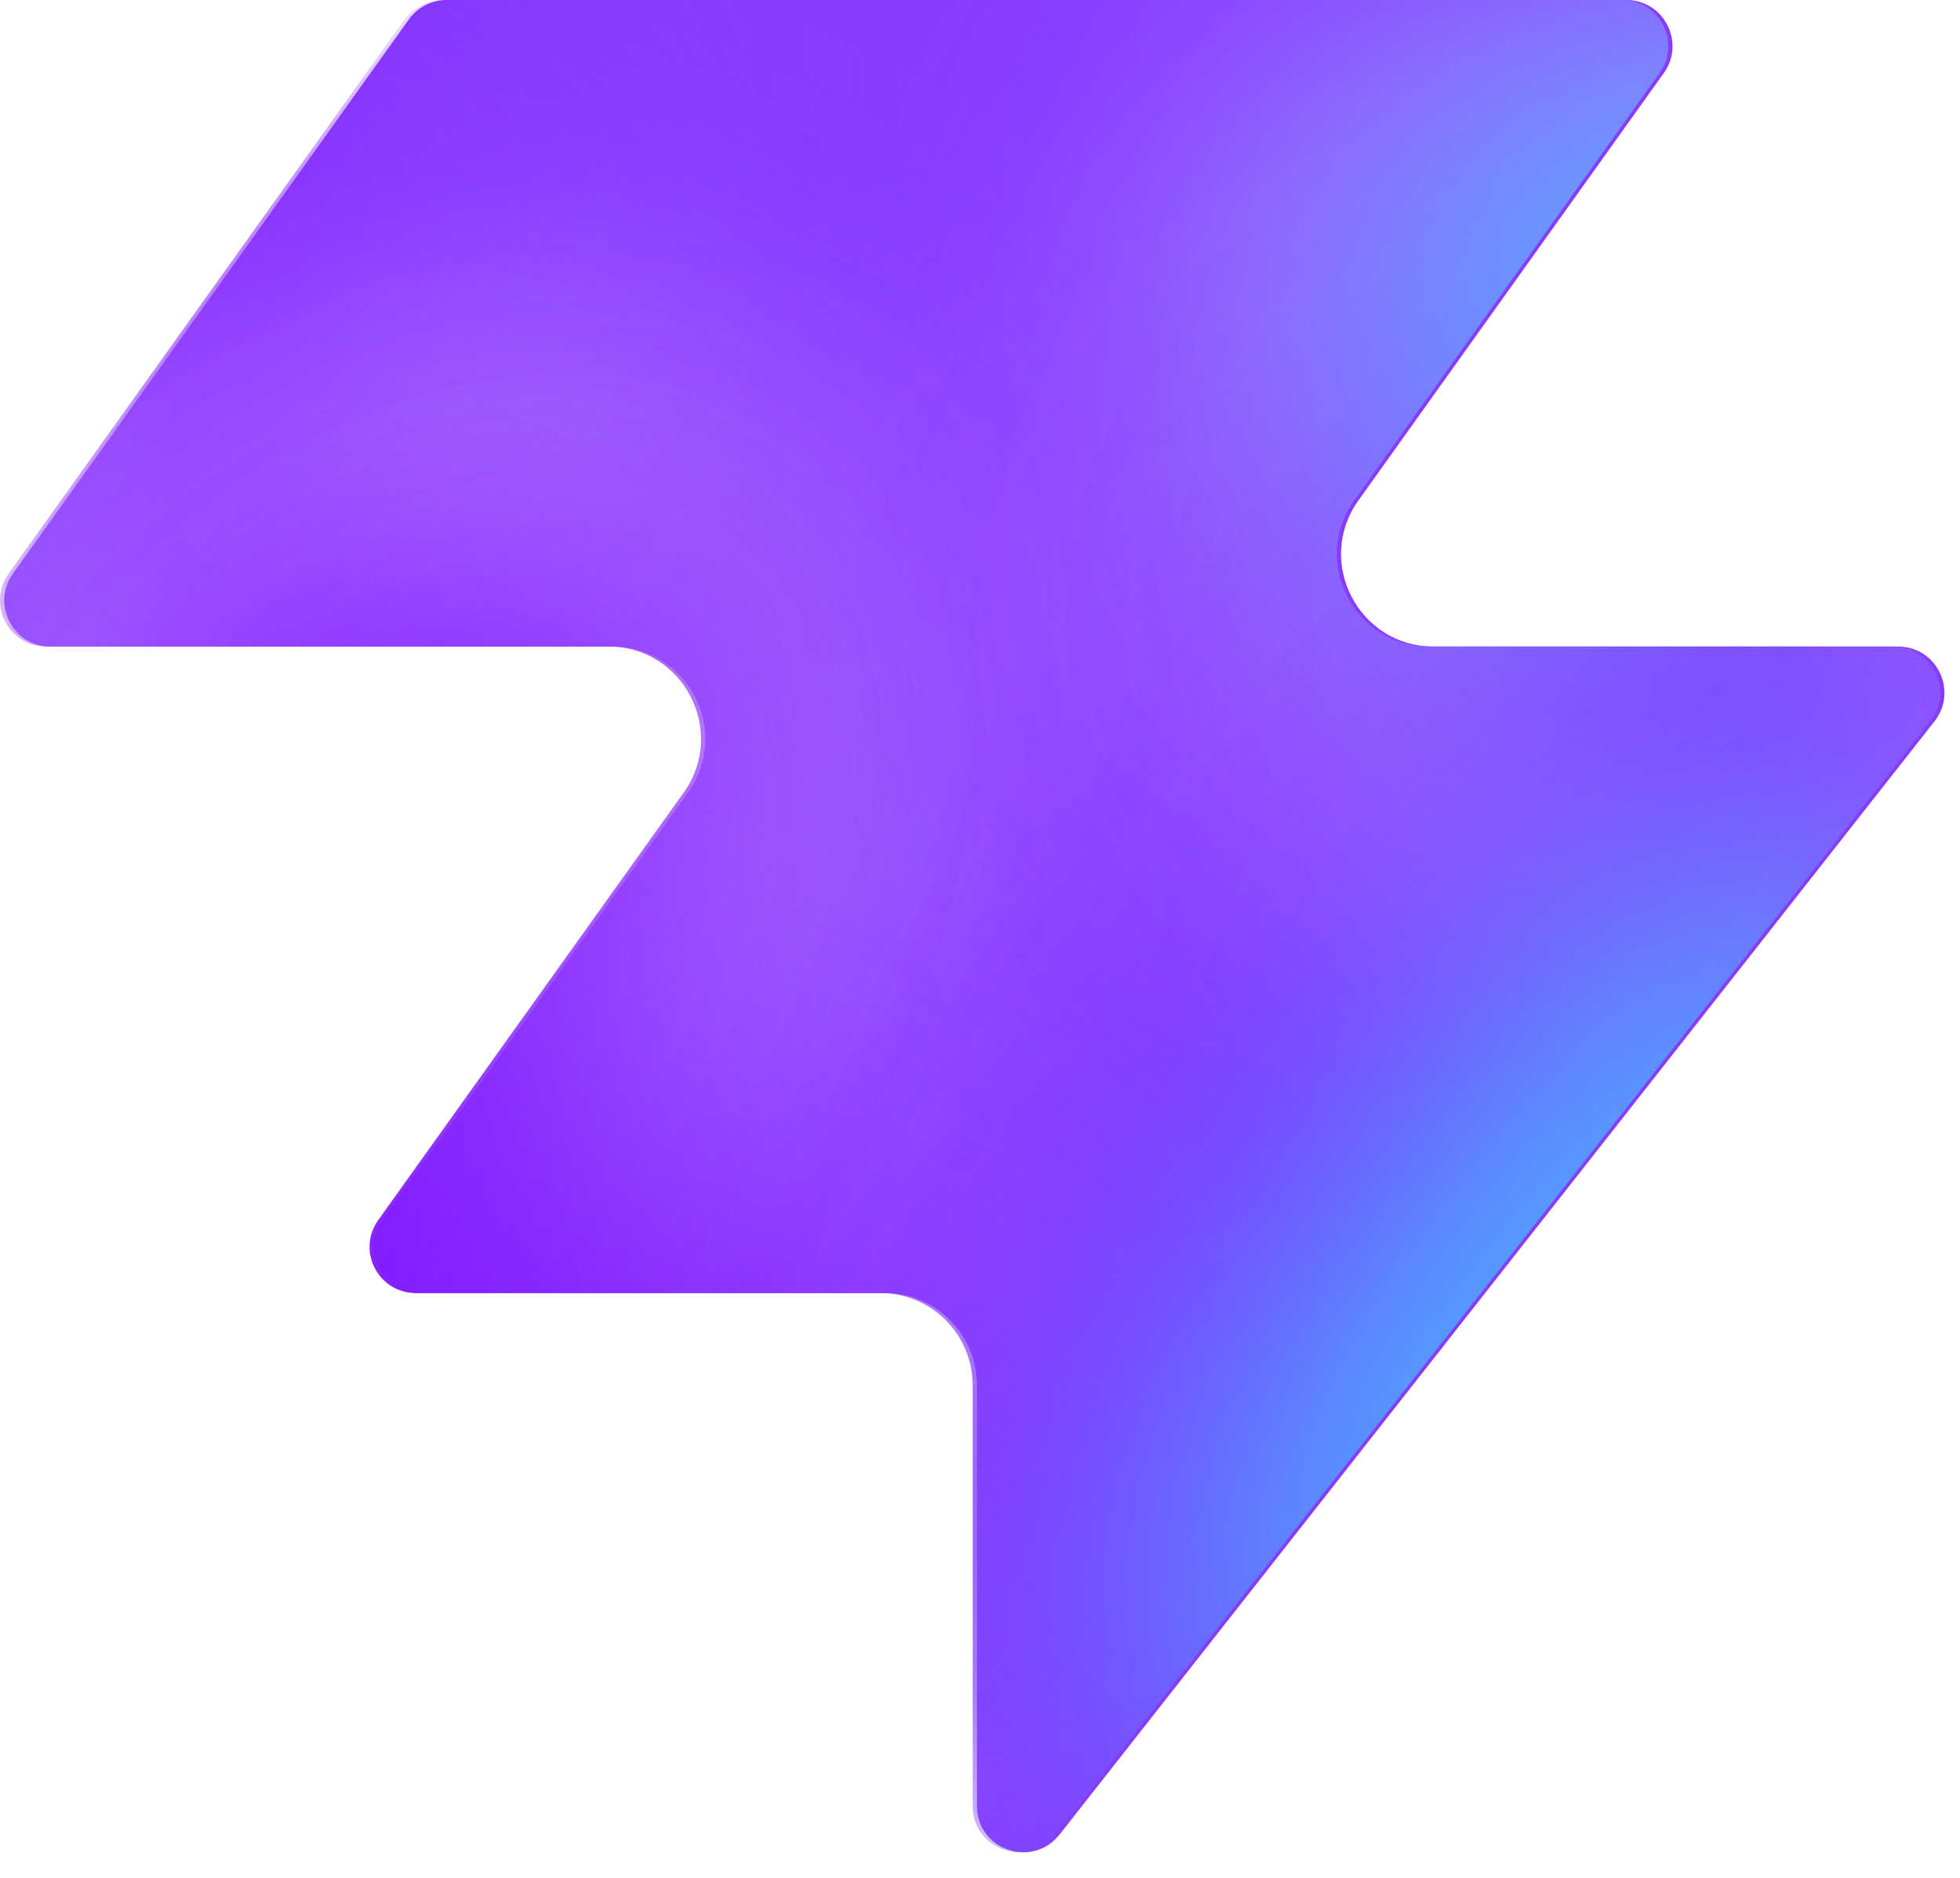
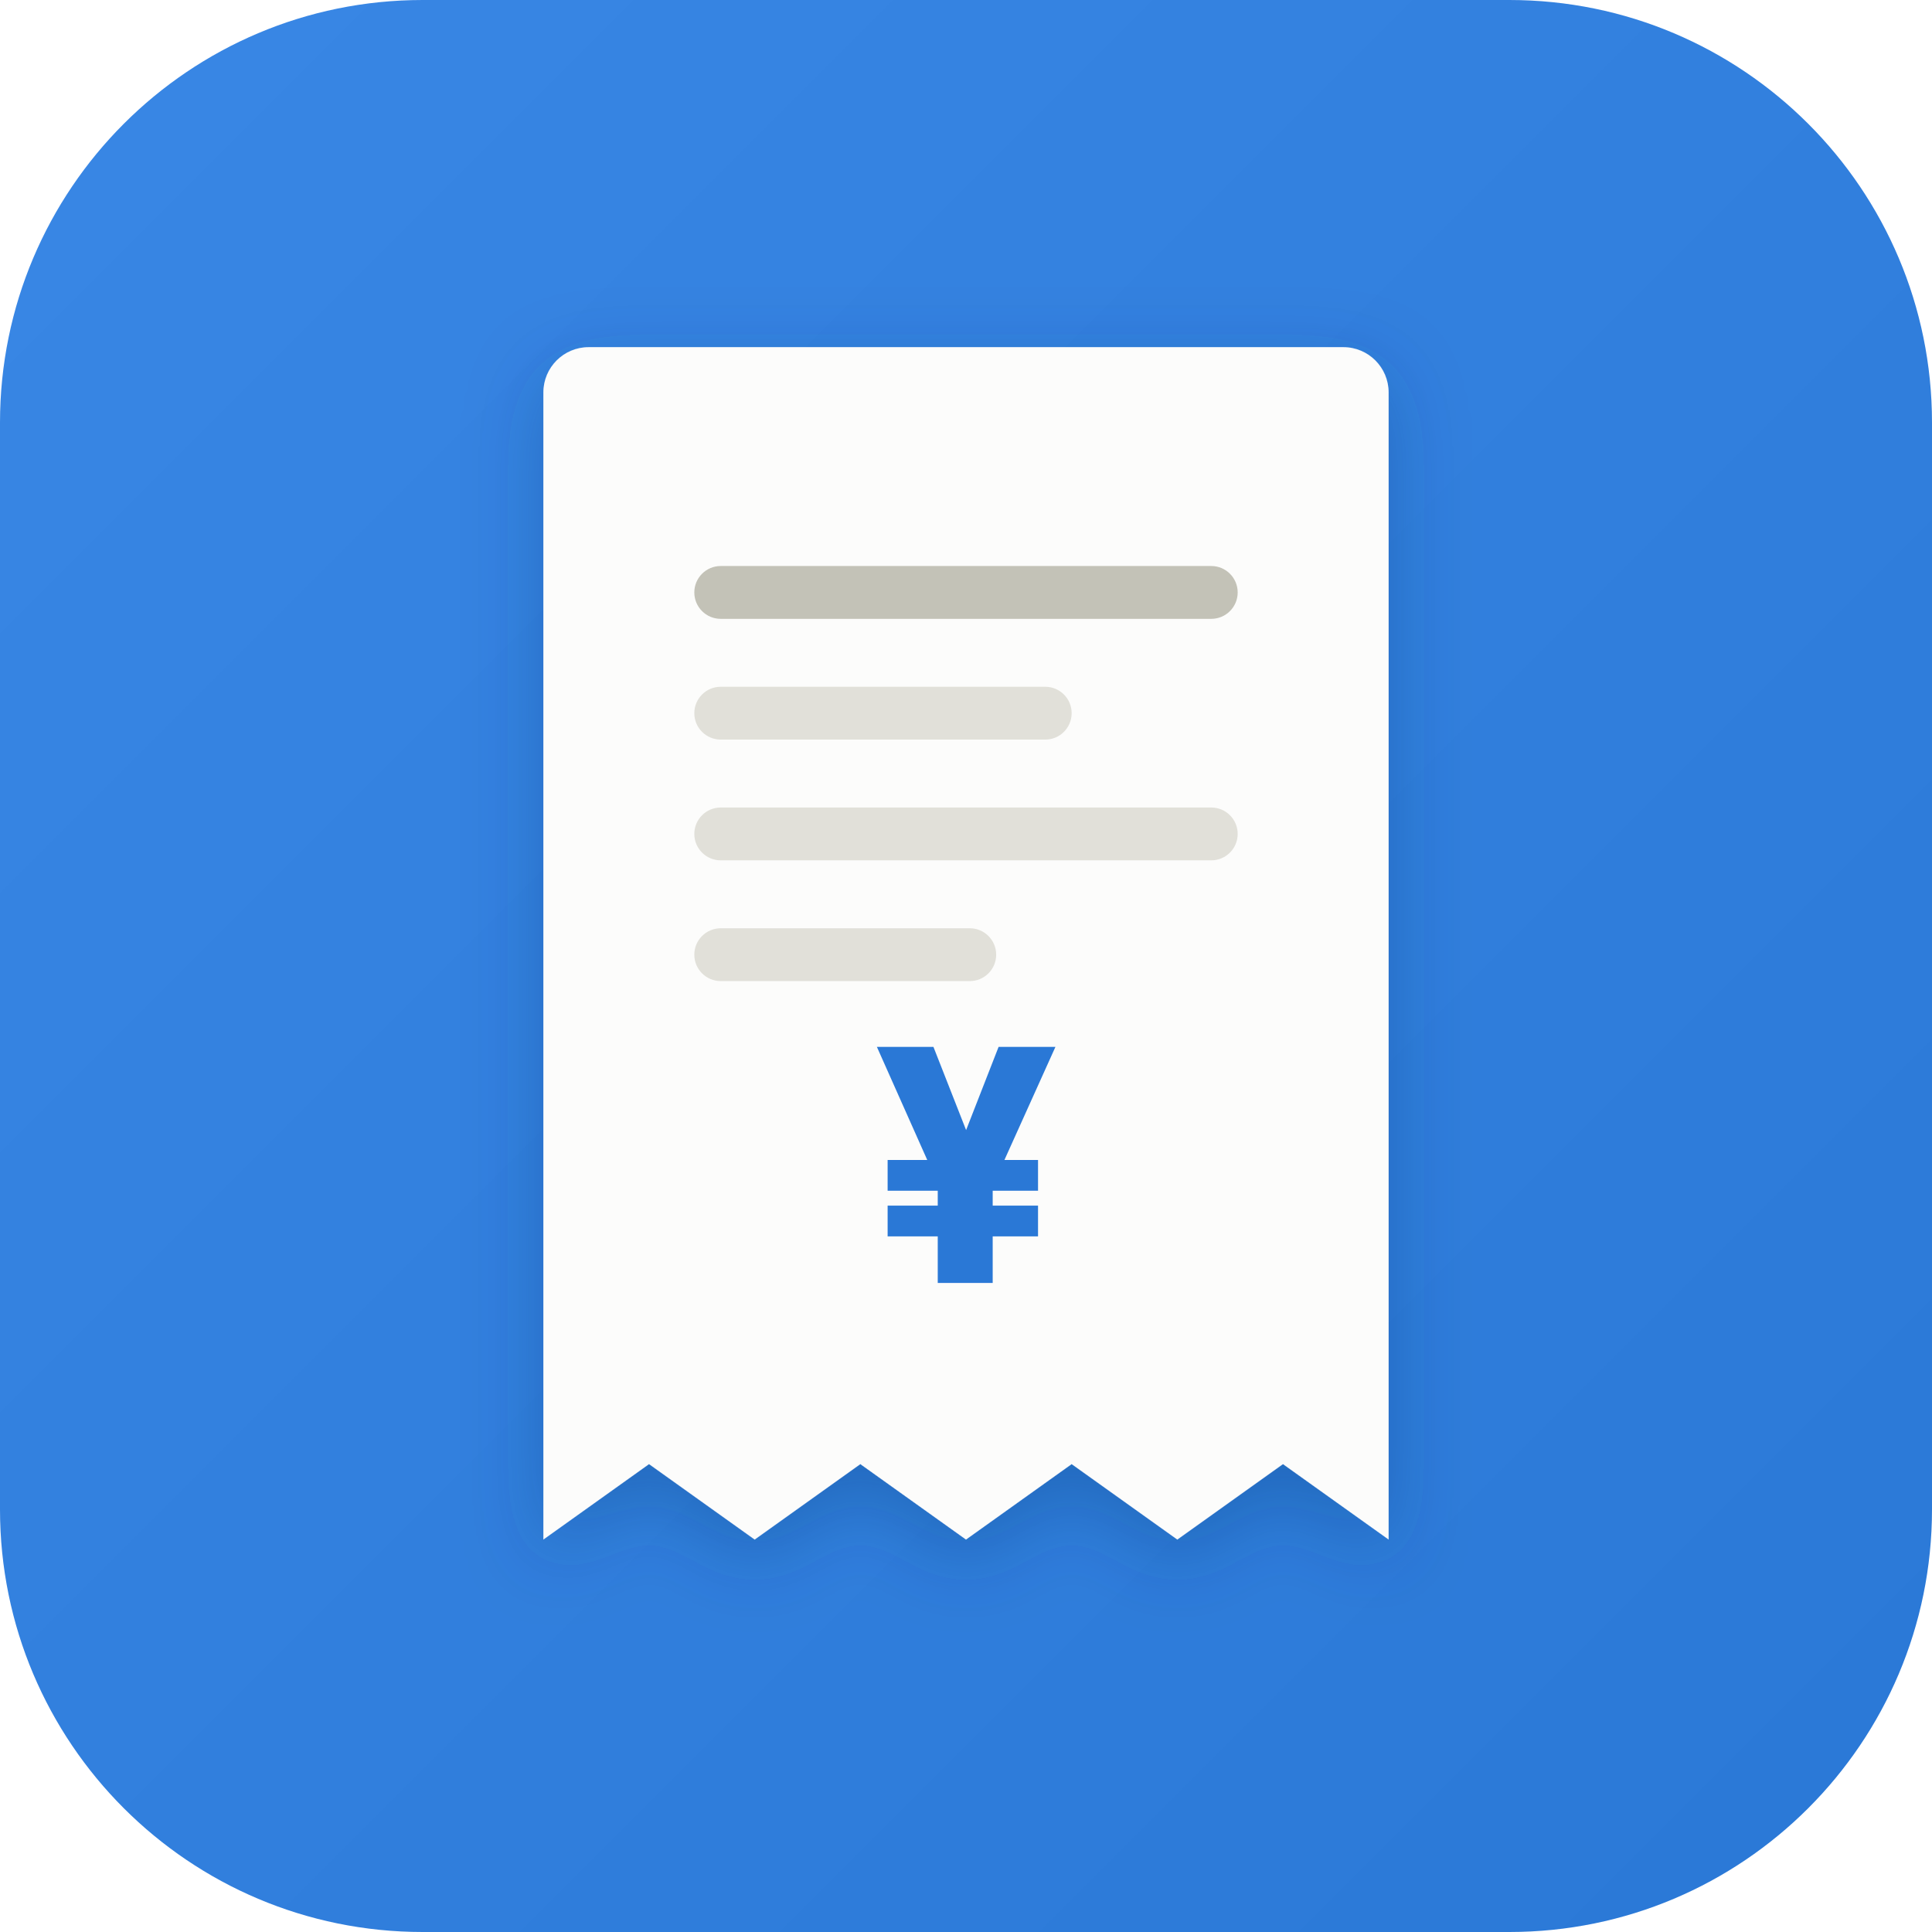
- <svg xmlns="http://www.w3.org/2000/svg" width="48" height="46" fill="none" viewBox="0 0 48 46">
-   <path fill="#863bff" d="M25.946 44.938c-.664.845-2.021.375-2.021-.698V33.937a2.26 2.26 0 0 0-2.262-2.262H10.287c-.92 0-1.456-1.04-.92-1.788l7.48-10.471c1.07-1.497 0-3.578-1.842-3.578H1.237c-.92 0-1.456-1.04-.92-1.788L10.013.474c.214-.297.556-.474.92-.474h28.894c.92 0 1.456 1.04.92 1.788l-7.48 10.471c-1.07 1.498 0 3.579 1.842 3.579h11.377c.943 0 1.473 1.088.89 1.83L25.947 44.94z" style="fill:#863bff;fill:color(display-p3 .525 .23 1);fill-opacity:1" />
-   <mask id="a" width="48" height="46" x="0" y="0" maskUnits="userSpaceOnUse" style="mask-type:alpha">
-     <path fill="#000" d="M25.842 44.938c-.664.844-2.021.375-2.021-.698V33.937a2.26 2.26 0 0 0-2.262-2.262H10.183c-.92 0-1.456-1.04-.92-1.788l7.48-10.471c1.07-1.498 0-3.579-1.842-3.579H1.133c-.92 0-1.456-1.04-.92-1.787L9.91.473c.214-.297.556-.474.92-.474h28.894c.92 0 1.456 1.04.92 1.788l-7.48 10.471c-1.07 1.498 0 3.578 1.842 3.578h11.377c.943 0 1.473 1.088.89 1.832L25.843 44.94z" style="fill:#000;fill-opacity:1" />
-   </mask>
-   <g mask="url(#a)">
-     <g filter="url(#b)">
-       <ellipse cx="5.508" cy="14.704" fill="#ede6ff" rx="5.508" ry="14.704" style="fill:#ede6ff;fill:color(display-p3 .927 .903 1);fill-opacity:1" transform="matrix(.00324 1 1 -.00324 -4.47 31.516)" />
-     </g>
-     <g filter="url(#c)">
-       <ellipse cx="10.399" cy="29.851" fill="#ede6ff" rx="10.399" ry="29.851" style="fill:#ede6ff;fill:color(display-p3 .927 .903 1);fill-opacity:1" transform="matrix(.00324 1 1 -.00324 -39.328 7.883)" />
-     </g>
-     <g filter="url(#d)">
-       <ellipse cx="5.508" cy="30.487" fill="#7e14ff" rx="5.508" ry="30.487" style="fill:#7e14ff;fill:color(display-p3 .492 .077 1);fill-opacity:1" transform="rotate(89.814 -25.913 -14.639)scale(1 -1)" />
-     </g>
-     <g filter="url(#e)">
-       <ellipse cx="5.508" cy="30.599" fill="#7e14ff" rx="5.508" ry="30.599" style="fill:#7e14ff;fill:color(display-p3 .492 .077 1);fill-opacity:1" transform="rotate(89.814 -32.644 -3.334)scale(1 -1)" />
-     </g>
-     <g filter="url(#f)">
-       <ellipse cx="5.508" cy="30.599" fill="#7e14ff" rx="5.508" ry="30.599" style="fill:#7e14ff;fill:color(display-p3 .492 .077 1);fill-opacity:1" transform="matrix(.00324 1 1 -.00324 -34.34 30.47)" />
-     </g>
-     <g filter="url(#g)">
-       <ellipse cx="14.072" cy="22.078" fill="#ede6ff" rx="14.072" ry="22.078" style="fill:#ede6ff;fill:color(display-p3 .927 .903 1);fill-opacity:1" transform="rotate(93.35 24.506 48.493)scale(-1 1)" />
-     </g>
-     <g filter="url(#h)">
-       <ellipse cx="3.47" cy="21.501" fill="#7e14ff" rx="3.47" ry="21.501" style="fill:#7e14ff;fill:color(display-p3 .492 .077 1);fill-opacity:1" transform="rotate(89.009 28.708 47.59)scale(-1 1)" />
-     </g>
-     <g filter="url(#i)">
-       <ellipse cx="3.47" cy="21.501" fill="#7e14ff" rx="3.47" ry="21.501" style="fill:#7e14ff;fill:color(display-p3 .492 .077 1);fill-opacity:1" transform="rotate(89.009 28.708 47.59)scale(-1 1)" />
-     </g>
-     <g filter="url(#j)">
-       <ellipse cx=".387" cy="8.972" fill="#7e14ff" rx="4.407" ry="29.108" style="fill:#7e14ff;fill:color(display-p3 .492 .077 1);fill-opacity:1" transform="rotate(39.51 .387 8.972)" />
-     </g>
-     <g filter="url(#k)">
-       <ellipse cx="47.523" cy="-6.092" fill="#7e14ff" rx="4.407" ry="29.108" style="fill:#7e14ff;fill:color(display-p3 .492 .077 1);fill-opacity:1" transform="rotate(37.892 47.523 -6.092)" />
-     </g>
-     <g filter="url(#l)">
-       <ellipse cx="41.412" cy="6.333" fill="#47bfff" rx="5.971" ry="9.665" style="fill:#47bfff;fill:color(display-p3 .28 .748 1);fill-opacity:1" transform="rotate(37.892 41.412 6.333)" />
-     </g>
-     <g filter="url(#m)">
-       <ellipse cx="-1.879" cy="38.332" fill="#7e14ff" rx="4.407" ry="29.108" style="fill:#7e14ff;fill:color(display-p3 .492 .077 1);fill-opacity:1" transform="rotate(37.892 -1.88 38.332)" />
-     </g>
-     <g filter="url(#n)">
-       <ellipse cx="-1.879" cy="38.332" fill="#7e14ff" rx="4.407" ry="29.108" style="fill:#7e14ff;fill:color(display-p3 .492 .077 1);fill-opacity:1" transform="rotate(37.892 -1.88 38.332)" />
-     </g>
-     <g filter="url(#o)">
-       <ellipse cx="35.651" cy="29.907" fill="#7e14ff" rx="4.407" ry="29.108" style="fill:#7e14ff;fill:color(display-p3 .492 .077 1);fill-opacity:1" transform="rotate(37.892 35.651 29.907)" />
-     </g>
-     <g filter="url(#p)">
-       <ellipse cx="38.418" cy="32.4" fill="#47bfff" rx="5.971" ry="15.297" style="fill:#47bfff;fill:color(display-p3 .28 .748 1);fill-opacity:1" transform="rotate(37.892 38.418 32.4)" />
-     </g>
-   </g>
+ <svg xmlns="http://www.w3.org/2000/svg" viewBox="0 0 512 512">
  <defs>
-     <filter id="b" width="60.045" height="41.654" x="-19.77" y="16.149" color-interpolation-filters="sRGB" filterUnits="userSpaceOnUse">
-       <feFlood flood-opacity="0" result="BackgroundImageFix" />
-       <feBlend in="SourceGraphic" in2="BackgroundImageFix" result="shape" />
-       <feGaussianBlur result="effect1_foregroundBlur_2002_17158" stdDeviation="7.659" />
-     </filter>
-     <filter id="c" width="90.34" height="51.437" x="-54.613" y="-7.533" color-interpolation-filters="sRGB" filterUnits="userSpaceOnUse">
-       <feFlood flood-opacity="0" result="BackgroundImageFix" />
-       <feBlend in="SourceGraphic" in2="BackgroundImageFix" result="shape" />
-       <feGaussianBlur result="effect1_foregroundBlur_2002_17158" stdDeviation="7.659" />
-     </filter>
-     <filter id="d" width="79.355" height="29.4" x="-49.64" y="2.03" color-interpolation-filters="sRGB" filterUnits="userSpaceOnUse">
-       <feFlood flood-opacity="0" result="BackgroundImageFix" />
-       <feBlend in="SourceGraphic" in2="BackgroundImageFix" result="shape" />
-       <feGaussianBlur result="effect1_foregroundBlur_2002_17158" stdDeviation="4.596" />
-     </filter>
-     <filter id="e" width="79.579" height="29.4" x="-45.045" y="20.029" color-interpolation-filters="sRGB" filterUnits="userSpaceOnUse">
-       <feFlood flood-opacity="0" result="BackgroundImageFix" />
-       <feBlend in="SourceGraphic" in2="BackgroundImageFix" result="shape" />
-       <feGaussianBlur result="effect1_foregroundBlur_2002_17158" stdDeviation="4.596" />
-     </filter>
-     <filter id="f" width="79.579" height="29.4" x="-43.513" y="21.178" color-interpolation-filters="sRGB" filterUnits="userSpaceOnUse">
-       <feFlood flood-opacity="0" result="BackgroundImageFix" />
-       <feBlend in="SourceGraphic" in2="BackgroundImageFix" result="shape" />
-       <feGaussianBlur result="effect1_foregroundBlur_2002_17158" stdDeviation="4.596" />
-     </filter>
-     <filter id="g" width="74.749" height="58.852" x="15.756" y="-17.901" color-interpolation-filters="sRGB" filterUnits="userSpaceOnUse">
-       <feFlood flood-opacity="0" result="BackgroundImageFix" />
-       <feBlend in="SourceGraphic" in2="BackgroundImageFix" result="shape" />
-       <feGaussianBlur result="effect1_foregroundBlur_2002_17158" stdDeviation="7.659" />
-     </filter>
-     <filter id="h" width="61.377" height="25.362" x="23.548" y="2.284" color-interpolation-filters="sRGB" filterUnits="userSpaceOnUse">
-       <feFlood flood-opacity="0" result="BackgroundImageFix" />
-       <feBlend in="SourceGraphic" in2="BackgroundImageFix" result="shape" />
-       <feGaussianBlur result="effect1_foregroundBlur_2002_17158" stdDeviation="4.596" />
-     </filter>
-     <filter id="i" width="61.377" height="25.362" x="23.548" y="2.284" color-interpolation-filters="sRGB" filterUnits="userSpaceOnUse">
-       <feFlood flood-opacity="0" result="BackgroundImageFix" />
-       <feBlend in="SourceGraphic" in2="BackgroundImageFix" result="shape" />
-       <feGaussianBlur result="effect1_foregroundBlur_2002_17158" stdDeviation="4.596" />
-     </filter>
-     <filter id="j" width="56.045" height="63.649" x="-27.636" y="-22.853" color-interpolation-filters="sRGB" filterUnits="userSpaceOnUse">
-       <feFlood flood-opacity="0" result="BackgroundImageFix" />
-       <feBlend in="SourceGraphic" in2="BackgroundImageFix" result="shape" />
-       <feGaussianBlur result="effect1_foregroundBlur_2002_17158" stdDeviation="4.596" />
-     </filter>
-     <filter id="k" width="54.814" height="64.646" x="20.116" y="-38.415" color-interpolation-filters="sRGB" filterUnits="userSpaceOnUse">
-       <feFlood flood-opacity="0" result="BackgroundImageFix" />
-       <feBlend in="SourceGraphic" in2="BackgroundImageFix" result="shape" />
-       <feGaussianBlur result="effect1_foregroundBlur_2002_17158" stdDeviation="4.596" />
-     </filter>
-     <filter id="l" width="33.541" height="35.313" x="24.641" y="-11.323" color-interpolation-filters="sRGB" filterUnits="userSpaceOnUse">
-       <feFlood flood-opacity="0" result="BackgroundImageFix" />
-       <feBlend in="SourceGraphic" in2="BackgroundImageFix" result="shape" />
-       <feGaussianBlur result="effect1_foregroundBlur_2002_17158" stdDeviation="4.596" />
-     </filter>
-     <filter id="m" width="54.814" height="64.646" x="-29.286" y="6.009" color-interpolation-filters="sRGB" filterUnits="userSpaceOnUse">
-       <feFlood flood-opacity="0" result="BackgroundImageFix" />
-       <feBlend in="SourceGraphic" in2="BackgroundImageFix" result="shape" />
-       <feGaussianBlur result="effect1_foregroundBlur_2002_17158" stdDeviation="4.596" />
-     </filter>
-     <filter id="n" width="54.814" height="64.646" x="-29.286" y="6.009" color-interpolation-filters="sRGB" filterUnits="userSpaceOnUse">
-       <feFlood flood-opacity="0" result="BackgroundImageFix" />
-       <feBlend in="SourceGraphic" in2="BackgroundImageFix" result="shape" />
-       <feGaussianBlur result="effect1_foregroundBlur_2002_17158" stdDeviation="4.596" />
-     </filter>
-     <filter id="o" width="54.814" height="64.646" x="8.244" y="-2.416" color-interpolation-filters="sRGB" filterUnits="userSpaceOnUse">
-       <feFlood flood-opacity="0" result="BackgroundImageFix" />
-       <feBlend in="SourceGraphic" in2="BackgroundImageFix" result="shape" />
-       <feGaussianBlur result="effect1_foregroundBlur_2002_17158" stdDeviation="4.596" />
-     </filter>
-     <filter id="p" width="39.409" height="43.623" x="18.713" y="10.588" color-interpolation-filters="sRGB" filterUnits="userSpaceOnUse">
-       <feFlood flood-opacity="0" result="BackgroundImageFix" />
-       <feBlend in="SourceGraphic" in2="BackgroundImageFix" result="shape" />
-       <feGaussianBlur result="effect1_foregroundBlur_2002_17158" stdDeviation="4.596" />
+     <linearGradient id="bg" x1="0%" y1="0%" x2="100%" y2="100%">
+       <stop offset="0%" stop-color="#3987e5" />
+       <stop offset="100%" stop-color="#2a78d6" />
+     </linearGradient>
+     <filter id="shadow" x="-30%" y="-30%" width="160%" height="160%">
+       <feDropShadow dx="0" dy="6" stdDeviation="10" flood-color="#0b3a73" flood-opacity="0.28" />
    </filter>
  </defs>
+   <rect width="512" height="512" rx="112" fill="url(#bg)" />
+   <g filter="url(#shadow)">
+     <path d="M156 92 h200 a12 12 0 0 1 12 12 v304 l-28 -20 l-28 20 l-28 -20 l-28 20 l-28 -20 l-28 20 l-28 -20 l-28 20 V104 a12 12 0 0 1 12 -12 z" fill="#fcfcfb" />
+   </g>
+   <rect x="184" y="150" width="144" height="14" rx="7" fill="#c3c2b7" />
+   <rect x="184" y="182" width="100" height="14" rx="7" fill="#e1e0d9" />
+   <rect x="184" y="214" width="144" height="14" rx="7" fill="#e1e0d9" />
+   <rect x="184" y="246" width="80" height="14" rx="7" fill="#e1e0d9" />
+   <text x="256" y="340" font-family="system-ui,-apple-system,sans-serif" font-size="86" font-weight="800" fill="#2a78d6" text-anchor="middle">¥</text>
</svg>
